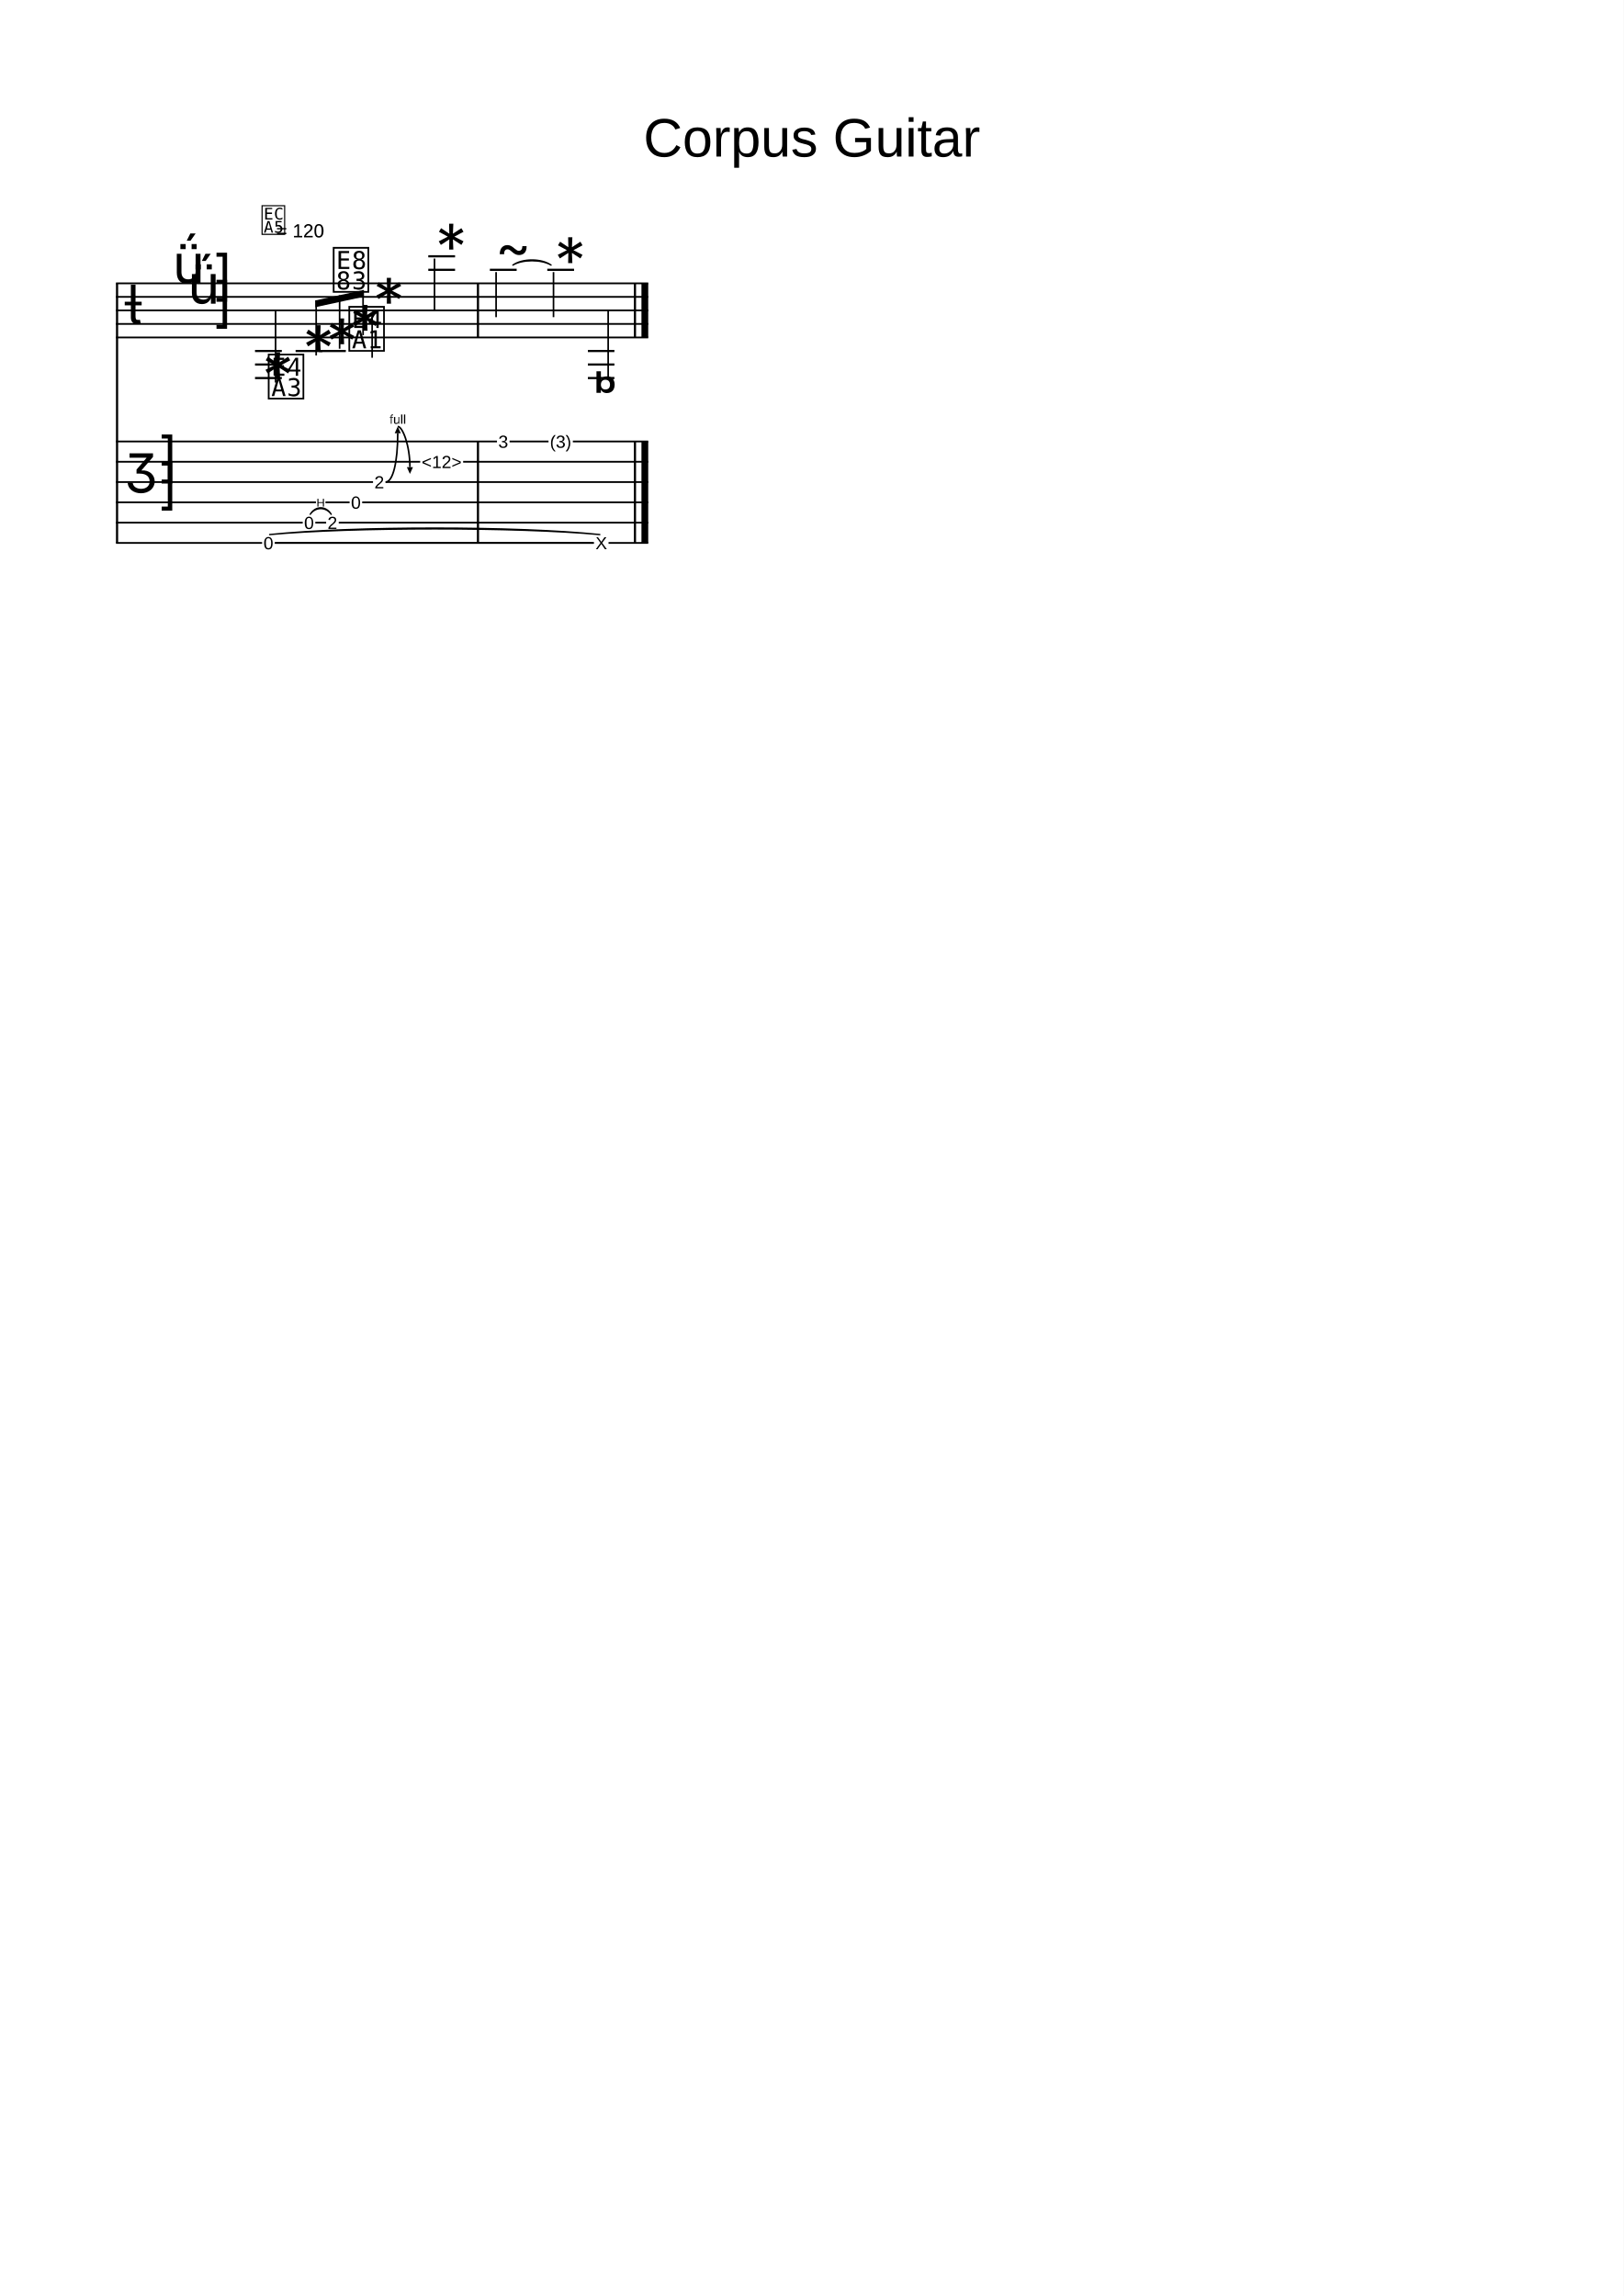
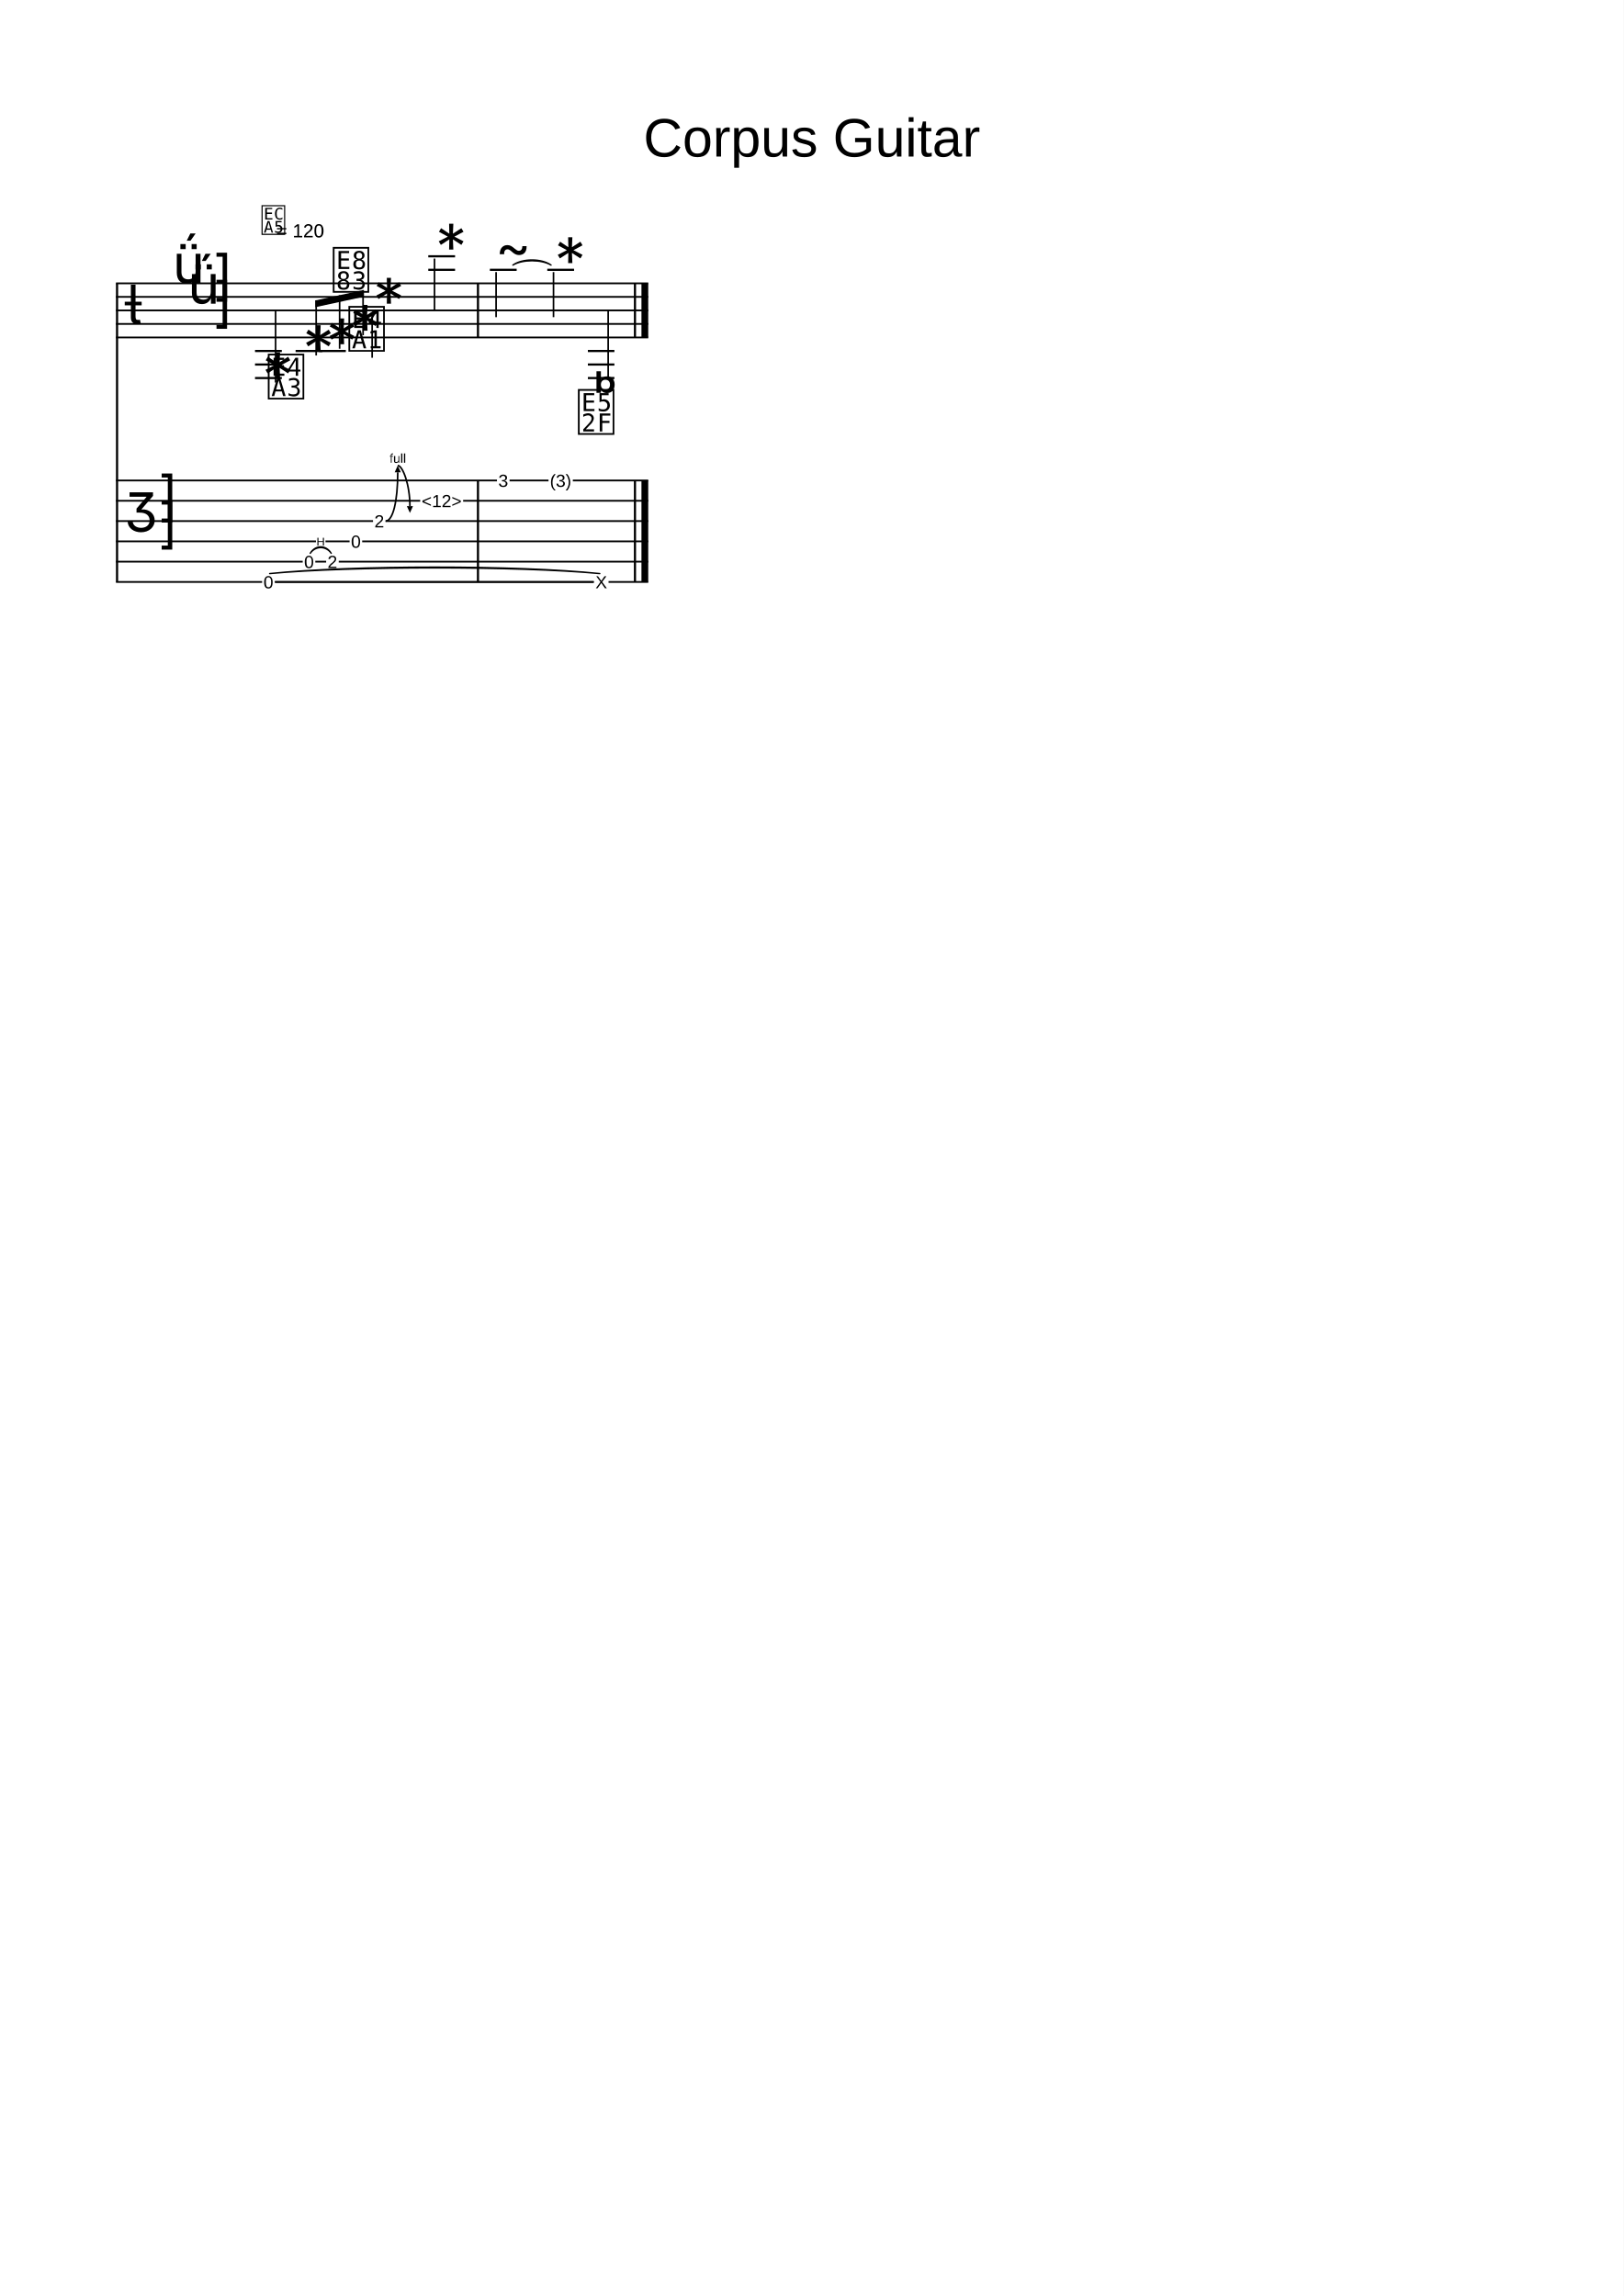
<svg xmlns="http://www.w3.org/2000/svg" width="1200" height="1697.143" viewBox="0 0 120 169.714">
  <style>@font-face{font-family:"Bravura";src:url("Bravura.otf")}text{font-family:"Bravura";font-size:4px}text.t{font-family:Arial,Helvetica,sans-serif}</style>
  <rect x="0" y="0" width="120" height="169.714" fill="white" />
  <g fill="black" stroke="black">
    <line class="staffLine" x1="8.571" y1="20.944" x2="47.907" y2="20.944" stroke-width="0.13" />
    <line class="staffLine" x1="8.571" y1="21.944" x2="47.907" y2="21.944" stroke-width="0.13" />
    <line class="staffLine" x1="8.571" y1="22.944" x2="47.907" y2="22.944" stroke-width="0.13" />
    <line class="staffLine" x1="8.571" y1="23.944" x2="47.907" y2="23.944" stroke-width="0.13" />
    <line class="staffLine" x1="8.571" y1="24.944" x2="47.907" y2="24.944" stroke-width="0.13" />
    <line class="ledgerLine" x1="18.847" y1="25.944" x2="20.827" y2="25.944" stroke-width="0.16" />
    <line class="ledgerLine" x1="18.847" y1="26.944" x2="20.827" y2="26.944" stroke-width="0.16" />
    <line class="ledgerLine" x1="18.847" y1="27.944" x2="20.827" y2="27.944" stroke-width="0.16" />
    <line class="stem" x1="20.367" y1="28.276" x2="20.367" y2="22.944" stroke-width="0.12" />
    <line class="ledgerLine" x1="21.847" y1="25.944" x2="23.827" y2="25.944" stroke-width="0.16" />
    <line class="ledgerLine" x1="23.579" y1="25.944" x2="25.559" y2="25.944" stroke-width="0.16" />
    <line class="stem" x1="27.504" y1="23.112" x2="27.504" y2="26.444" stroke-width="0.12" />
    <line class="ledgerLine" x1="31.652" y1="19.944" x2="33.632" y2="19.944" stroke-width="0.16" />
    <line class="ledgerLine" x1="31.652" y1="18.944" x2="33.632" y2="18.944" stroke-width="0.16" />
    <line class="stem" x1="32.112" y1="19.112" x2="32.112" y2="22.944" stroke-width="0.12" />
    <line class="stem" x1="23.367" y1="26.276" x2="23.367" y2="22.194" stroke-width="0.12" />
    <line class="stem" x1="25.099" y1="25.776" x2="25.099" y2="21.819" stroke-width="0.12" />
    <line class="stem" x1="26.832" y1="24.776" x2="26.832" y2="21.444" stroke-width="0.12" />
    <line class="barline" x1="35.324" y1="20.944" x2="35.324" y2="24.944" stroke-width="0.16" />
    <line class="ledgerLine" x1="36.204" y1="19.944" x2="38.184" y2="19.944" stroke-width="0.16" />
    <line class="stem" x1="36.664" y1="20.112" x2="36.664" y2="23.444" stroke-width="0.12" />
    <line class="ledgerLine" x1="40.447" y1="19.944" x2="42.427" y2="19.944" stroke-width="0.16" />
    <line class="stem" x1="40.907" y1="20.112" x2="40.907" y2="23.444" stroke-width="0.12" />
    <line class="ledgerLine" x1="43.447" y1="25.944" x2="45.407" y2="25.944" stroke-width="0.16" />
    <line class="ledgerLine" x1="43.447" y1="26.944" x2="45.407" y2="26.944" stroke-width="0.16" />
    <line class="ledgerLine" x1="43.447" y1="27.944" x2="45.407" y2="27.944" stroke-width="0.16" />
    <line class="stem" x1="44.947" y1="28" x2="44.947" y2="22.944" stroke-width="0.12" />
    <line class="barline" x1="46.927" y1="20.944" x2="46.927" y2="24.944" stroke-width="0.16" />
    <line class="barline" x1="47.657" y1="20.944" x2="47.657" y2="24.944" stroke-width="0.5" />
-     <line class="staffLine" x1="8.571" y1="32.632" x2="47.907" y2="32.632" stroke-width="0.13" />
-     <line class="staffLine" x1="8.571" y1="34.132" x2="47.907" y2="34.132" stroke-width="0.13" />
-     <line class="staffLine" x1="8.571" y1="35.632" x2="47.907" y2="35.632" stroke-width="0.13" />
-     <line class="staffLine" x1="8.571" y1="37.132" x2="47.907" y2="37.132" stroke-width="0.13" />
-     <line class="staffLine" x1="8.571" y1="38.632" x2="47.907" y2="38.632" stroke-width="0.13" />
-     <line class="staffLine" x1="8.571" y1="40.132" x2="47.907" y2="40.132" stroke-width="0.13" />
-     <line class="barline" x1="35.324" y1="32.632" x2="35.324" y2="40.132" stroke-width="0.16" />
-     <line class="slide" x1="20.349" y1="40.132" x2="43.853" y2="40.132" stroke-width="0.12" />
-     <line class="barline" x1="46.927" y1="32.632" x2="46.927" y2="40.132" stroke-width="0.16" />
-     <line class="barline" x1="47.657" y1="32.632" x2="47.657" y2="40.132" stroke-width="0.5" />
-     <line class="barline" x1="8.651" y1="20.944" x2="8.651" y2="40.132" stroke-width="0.16" />
+     <line class="staffLine" x1="8.571" y1="35.516" x2="47.907" y2="35.516" stroke-width="0.13" />
+     <line class="staffLine" x1="8.571" y1="37.016" x2="47.907" y2="37.016" stroke-width="0.13" />
+     <line class="staffLine" x1="8.571" y1="38.516" x2="47.907" y2="38.516" stroke-width="0.13" />
+     <line class="staffLine" x1="8.571" y1="40.016" x2="47.907" y2="40.016" stroke-width="0.13" />
+     <line class="staffLine" x1="8.571" y1="41.516" x2="47.907" y2="41.516" stroke-width="0.13" />
+     <line class="staffLine" x1="8.571" y1="43.016" x2="47.907" y2="43.016" stroke-width="0.13" />
+     <line class="barline" x1="35.324" y1="35.516" x2="35.324" y2="43.016" stroke-width="0.16" />
+     <line class="slide" x1="20.349" y1="43.016" x2="43.853" y2="43.016" stroke-width="0.12" />
+     <line class="barline" x1="46.927" y1="35.516" x2="46.927" y2="43.016" stroke-width="0.16" />
+     <line class="barline" x1="47.657" y1="35.516" x2="47.657" y2="43.016" stroke-width="0.5" />
+     <line class="barline" x1="8.651" y1="20.944" x2="8.651" y2="43.016" stroke-width="0.16" />
    <polygon class="beam" stroke="none" points="23.307,22.207 26.892,21.431 26.892,21.931 23.307,22.707" />
    <text class="clef" x="9.171" y="23.944" stroke="none"></text>
    <text class="keySignature" x="12.755" y="20.944" stroke="none"></text>
    <text class="keySignature" x="13.871" y="22.444" stroke="none"></text>
    <text class="timeSignature" x="15.767" y="21.944" stroke="none"></text>
    <text class="timeSignature" x="15.767" y="23.944" stroke="none"></text>
    <text class="notehead" x="19.247" y="28.444" stroke="none"></text>
    <text class="articulation" x="19.669" y="29.276" stroke="none"></text>
    <text class="notehead" x="22.247" y="26.444" stroke="none"></text>
    <text class="notehead" x="23.979" y="25.944" stroke="none"></text>
    <text class="notehead" x="25.712" y="24.944" stroke="none"></text>
    <text class="articulation" x="25.624" y="25.744" stroke="none"></text>
    <text class="notehead" x="27.444" y="22.944" stroke="none"></text>
    <text class="notehead" x="32.052" y="18.944" stroke="none"></text>
    <text class="tuplet" x="24.467" y="21.387" stroke="none"></text>
    <text class="notehead" x="36.604" y="19.944" stroke="none"></text>
    <text class="notehead" x="40.847" y="19.944" stroke="none"></text>
    <text class="notehead" x="43.847" y="28.444" stroke="none"></text>
-     <text class="clef" x="9.183" y="36.414" stroke="none"></text>
-     <text class="timeSignature" x="11.715" y="35.382" stroke="none"></text>
-     <text class="timeSignature" x="11.715" y="37.382" stroke="none"></text>
+     <text class="dynamic" x="42.585" y="31.888" stroke="none"></text>
+     <text class="clef" x="9.183" y="39.298" stroke="none"></text>
+     <text class="timeSignature" x="11.715" y="38.266" stroke="none"></text>
+     <text class="timeSignature" x="11.715" y="40.266" stroke="none"></text>
    <text class="tempo" x="19.247" y="17.2" style="font-size:2.6px" stroke="none"></text>
    <text class="t credit" x="60" y="11.571" style="font-size:4px" text-anchor="middle" stroke="none">Corpus Guitar</text>
-     <rect class="knockout" x="19.372" y="39.56" width="0.931" height="1.144" fill="white" stroke="none" />
-     <text class="t fretNumber" x="19.837" y="40.6" style="font-size:1.3px" text-anchor="middle" stroke="none">0</text>
-     <rect class="knockout" x="22.372" y="38.06" width="0.931" height="1.144" fill="white" stroke="none" />
-     <text class="t fretNumber" x="22.837" y="39.1" style="font-size:1.3px" text-anchor="middle" stroke="none">0</text>
-     <rect class="knockout" x="24.104" y="38.06" width="0.931" height="1.144" fill="white" stroke="none" />
-     <text class="t fretNumber" x="24.569" y="39.1" style="font-size:1.3px" text-anchor="middle" stroke="none">2</text>
-     <rect class="knockout" x="23.352" y="36.764" width="0.703" height="0.748" fill="white" stroke="none" />
-     <text class="t technique" x="23.703" y="37.444" style="font-size:0.85px" text-anchor="middle" stroke="none">H</text>
-     <rect class="knockout" x="25.836" y="36.56" width="0.931" height="1.144" fill="white" stroke="none" />
-     <text class="t fretNumber" x="26.302" y="37.6" style="font-size:1.3px" text-anchor="middle" stroke="none">0</text>
-     <rect class="knockout" x="27.568" y="35.06" width="0.931" height="1.144" fill="white" stroke="none" />
-     <text class="t fretNumber" x="28.034" y="36.1" style="font-size:1.3px" text-anchor="middle" stroke="none">2</text>
-     <rect class="knockout" x="31.056" y="33.56" width="3.172" height="1.144" fill="white" stroke="none" />
-     <text class="t fretNumber" x="32.642" y="34.6" style="font-size:1.3px" text-anchor="middle" stroke="none">&lt;12&gt;</text>
-     <rect class="knockout" x="36.729" y="32.06" width="0.931" height="1.144" fill="white" stroke="none" />
-     <text class="t fretNumber" x="37.194" y="33.1" style="font-size:1.3px" text-anchor="middle" stroke="none">3</text>
-     <rect class="knockout" x="40.538" y="32.06" width="1.797" height="1.144" fill="white" stroke="none" />
-     <text class="t fretNumber" x="41.437" y="33.1" style="font-size:1.3px" text-anchor="middle" stroke="none">(3)</text>
-     <rect class="knockout" x="43.899" y="39.56" width="1.075" height="1.144" fill="white" stroke="none" />
-     <text class="t fretNumber" x="44.437" y="40.6" style="font-size:1.3px" text-anchor="middle" stroke="none">X</text>
-     <text class="t bend" x="29.395" y="31.325" style="font-size:0.95px" text-anchor="middle" stroke="none">full</text>
+     <rect class="knockout" x="19.372" y="42.444" width="0.931" height="1.144" fill="white" stroke="none" />
+     <text class="t fretNumber" x="19.837" y="43.484" style="font-size:1.3px" text-anchor="middle" stroke="none">0</text>
+     <rect class="knockout" x="22.372" y="40.944" width="0.931" height="1.144" fill="white" stroke="none" />
+     <text class="t fretNumber" x="22.837" y="41.984" style="font-size:1.3px" text-anchor="middle" stroke="none">0</text>
+     <rect class="knockout" x="24.104" y="40.944" width="0.931" height="1.144" fill="white" stroke="none" />
+     <text class="t fretNumber" x="24.569" y="41.984" style="font-size:1.3px" text-anchor="middle" stroke="none">2</text>
+     <rect class="knockout" x="23.352" y="39.648" width="0.703" height="0.748" fill="white" stroke="none" />
+     <text class="t technique" x="23.703" y="40.328" style="font-size:0.85px" text-anchor="middle" stroke="none">H</text>
+     <rect class="knockout" x="25.836" y="39.444" width="0.931" height="1.144" fill="white" stroke="none" />
+     <text class="t fretNumber" x="26.302" y="40.484" style="font-size:1.3px" text-anchor="middle" stroke="none">0</text>
+     <rect class="knockout" x="27.568" y="37.944" width="0.931" height="1.144" fill="white" stroke="none" />
+     <text class="t fretNumber" x="28.034" y="38.984" style="font-size:1.3px" text-anchor="middle" stroke="none">2</text>
+     <rect class="knockout" x="31.056" y="36.444" width="3.172" height="1.144" fill="white" stroke="none" />
+     <text class="t fretNumber" x="32.642" y="37.484" style="font-size:1.3px" text-anchor="middle" stroke="none">&lt;12&gt;</text>
+     <rect class="knockout" x="36.729" y="34.944" width="0.931" height="1.144" fill="white" stroke="none" />
+     <text class="t fretNumber" x="37.194" y="35.984" style="font-size:1.3px" text-anchor="middle" stroke="none">3</text>
+     <rect class="knockout" x="40.538" y="34.944" width="1.797" height="1.144" fill="white" stroke="none" />
+     <text class="t fretNumber" x="41.437" y="35.984" style="font-size:1.3px" text-anchor="middle" stroke="none">(3)</text>
+     <rect class="knockout" x="43.899" y="42.444" width="1.075" height="1.144" fill="white" stroke="none" />
+     <text class="t fretNumber" x="44.437" y="43.484" style="font-size:1.3px" text-anchor="middle" stroke="none">X</text>
+     <text class="t bend" x="29.395" y="34.209" style="font-size:0.95px" text-anchor="middle" stroke="none">full</text>
    <text class="t tempo" x="20.411" y="17.55" style="font-size:1.4px" text-anchor="start" stroke="none">= 120</text>
    <path class="tie" stroke-width="0.1" stroke-linejoin="round" d="M37.904,19.594 C38.61,19.088 40.021,19.088 40.727,19.594 C40.021,19.168 38.61,19.168 37.904,19.594Z" />
-     <path class="slur" stroke-width="0.1" stroke-linejoin="round" d="M22.928,38.014 C23.316,37.374 24.091,37.374 24.479,38.014 C24.091,37.454 23.316,37.454 22.928,38.014Z" />
-     <path class="slur" stroke-width="0.1" stroke-linejoin="round" d="M19.928,39.514 C26.028,38.874 38.228,38.874 44.328,39.514 C38.228,38.954 26.028,38.954 19.928,39.514Z" />
-     <path class="bend" fill="none" stroke-width="0.12" d="M28.495,35.632 C29.035,35.632 29.395,34.189 29.395,32.025" />
-     <path class="bend" fill="none" stroke-width="0.12" d="M29.395,31.525 C29.755,31.525 30.295,32.928 30.295,34.532" />
-     <polygon class="bend" stroke="none" points="29.395,31.525 29.17,32.025 29.62,32.025" />
-     <polygon class="bend" stroke="none" points="30.295,35.032 30.07,34.532 30.52,34.532" />
+     <path class="slur" stroke-width="0.1" stroke-linejoin="round" d="M22.928,40.898 C23.316,40.258 24.091,40.258 24.479,40.898 C24.091,40.338 23.316,40.338 22.928,40.898Z" />
+     <path class="slur" stroke-width="0.1" stroke-linejoin="round" d="M19.928,42.398 C26.028,41.758 38.228,41.758 44.328,42.398 C38.228,41.838 26.028,41.838 19.928,42.398Z" />
+     <path class="bend" fill="none" stroke-width="0.12" d="M28.495,38.516 C29.035,38.516 29.395,37.073 29.395,34.909" />
+     <path class="bend" fill="none" stroke-width="0.12" d="M29.395,34.409 C29.755,34.409 30.295,35.812 30.295,37.416" />
+     <polygon class="bend" stroke="none" points="29.395,34.409 29.17,34.909 29.62,34.909" />
+     <polygon class="bend" stroke="none" points="30.295,37.916 30.07,37.416 30.52,37.416" />
  </g>
</svg>
